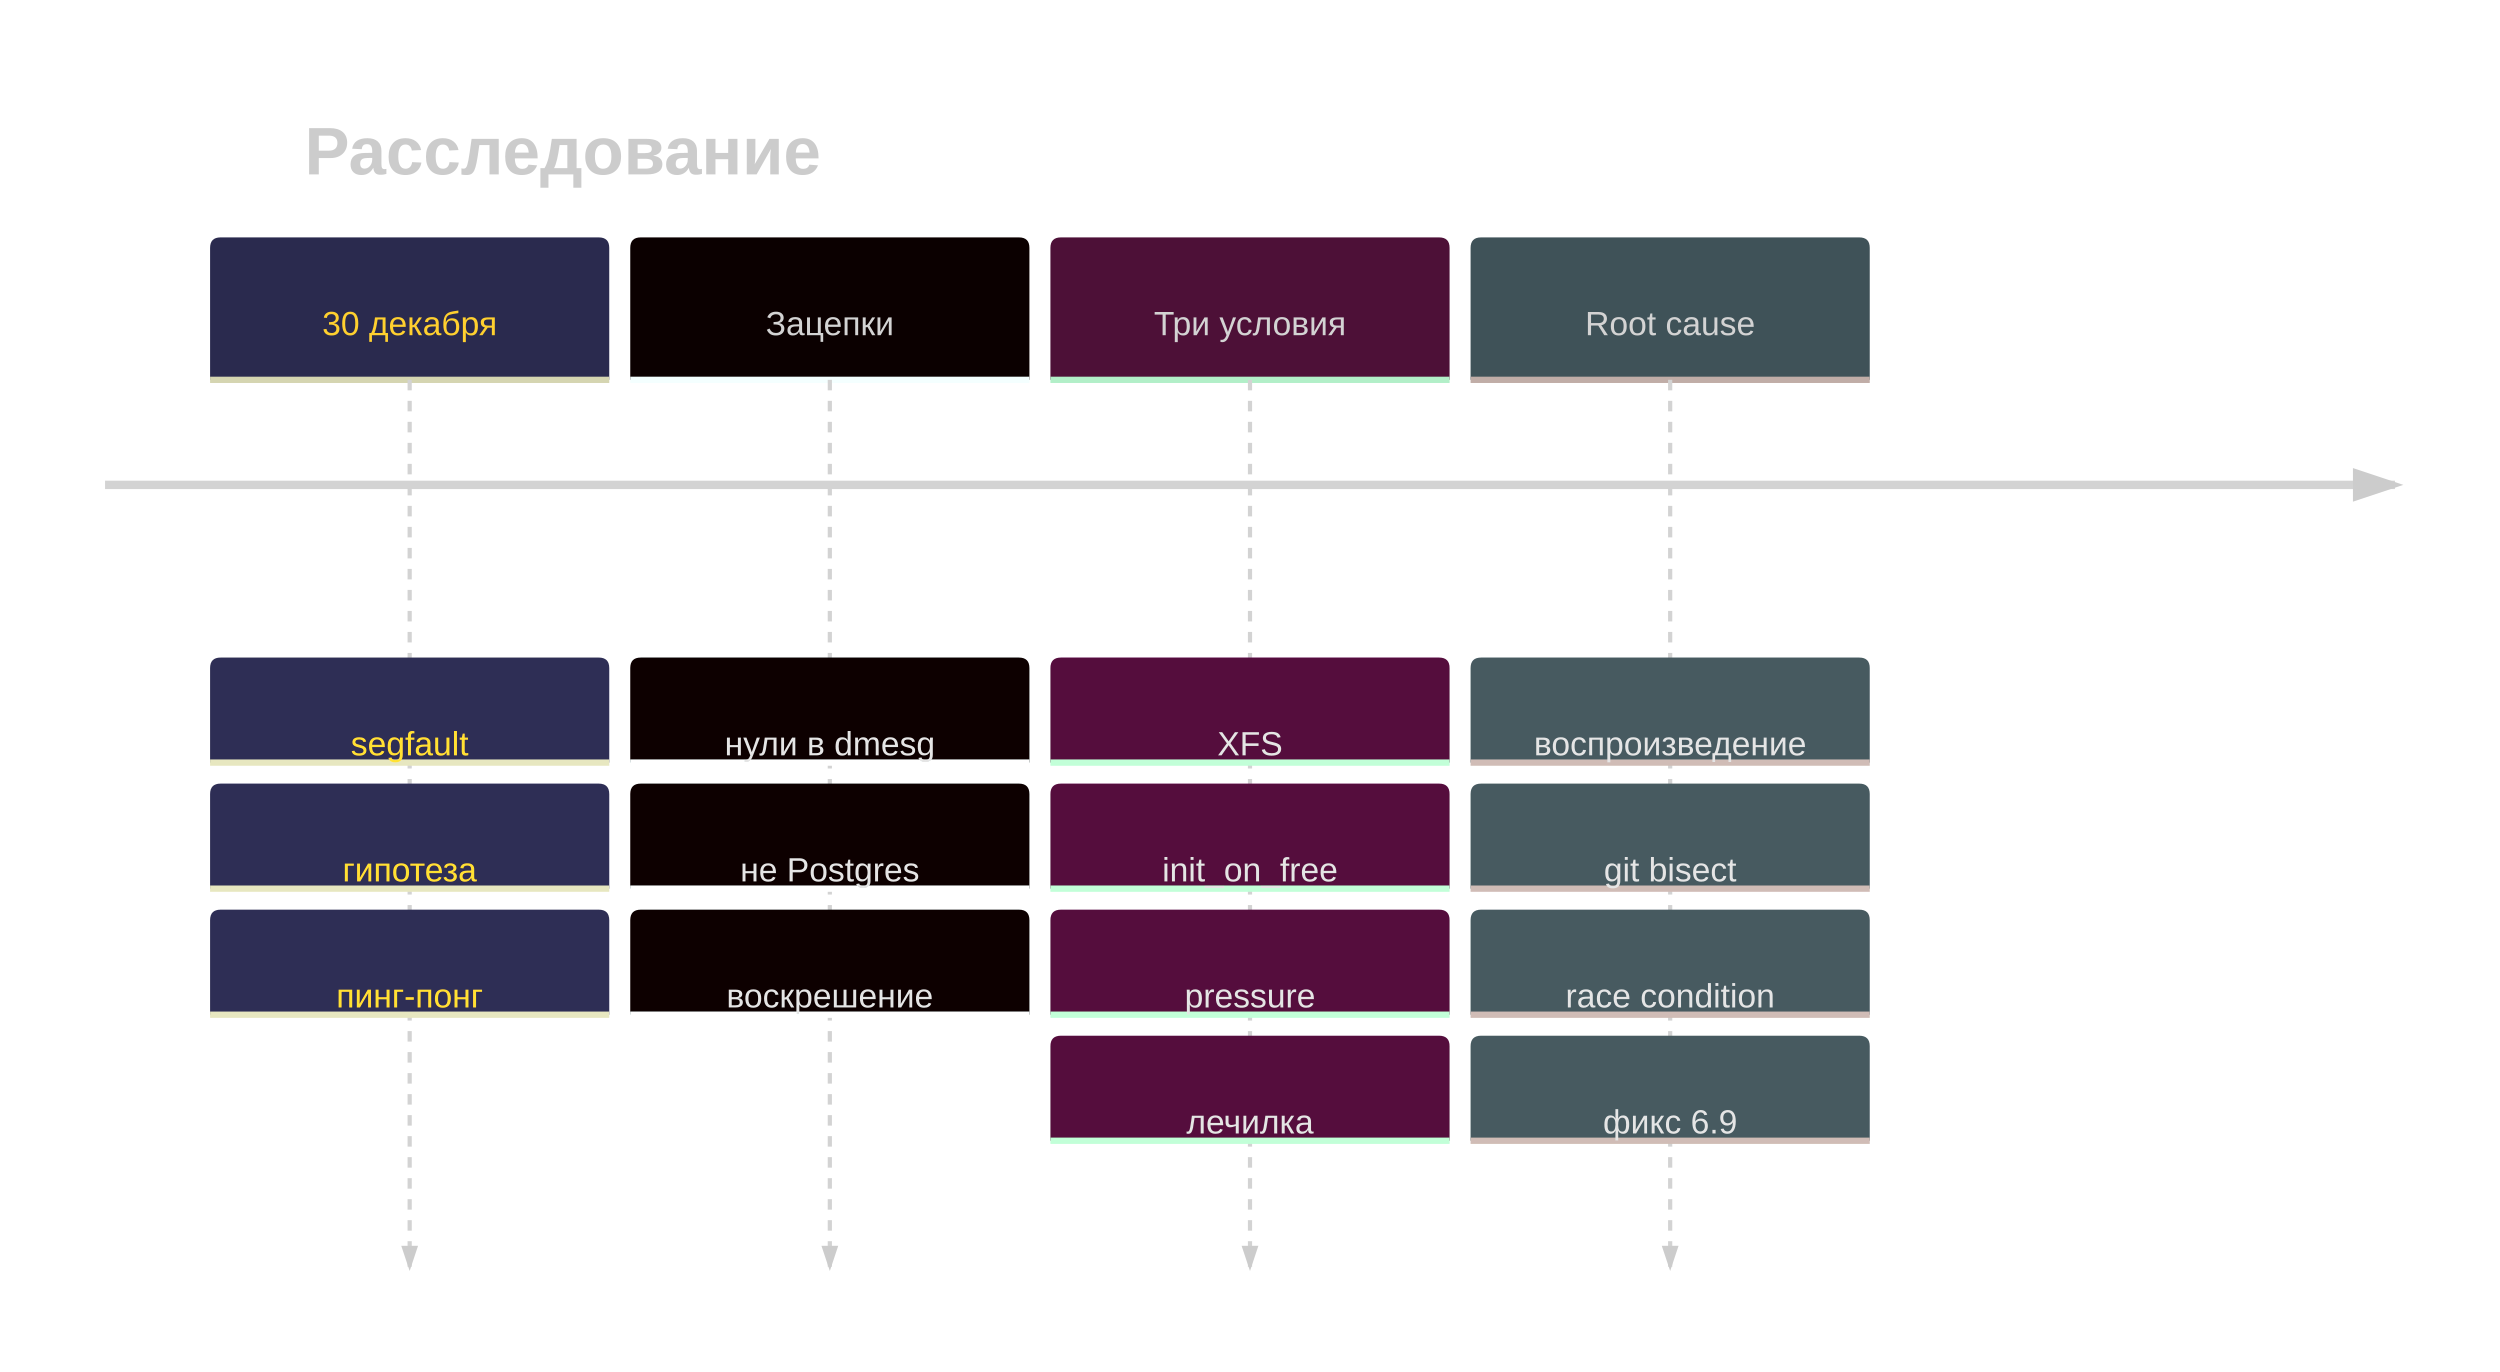
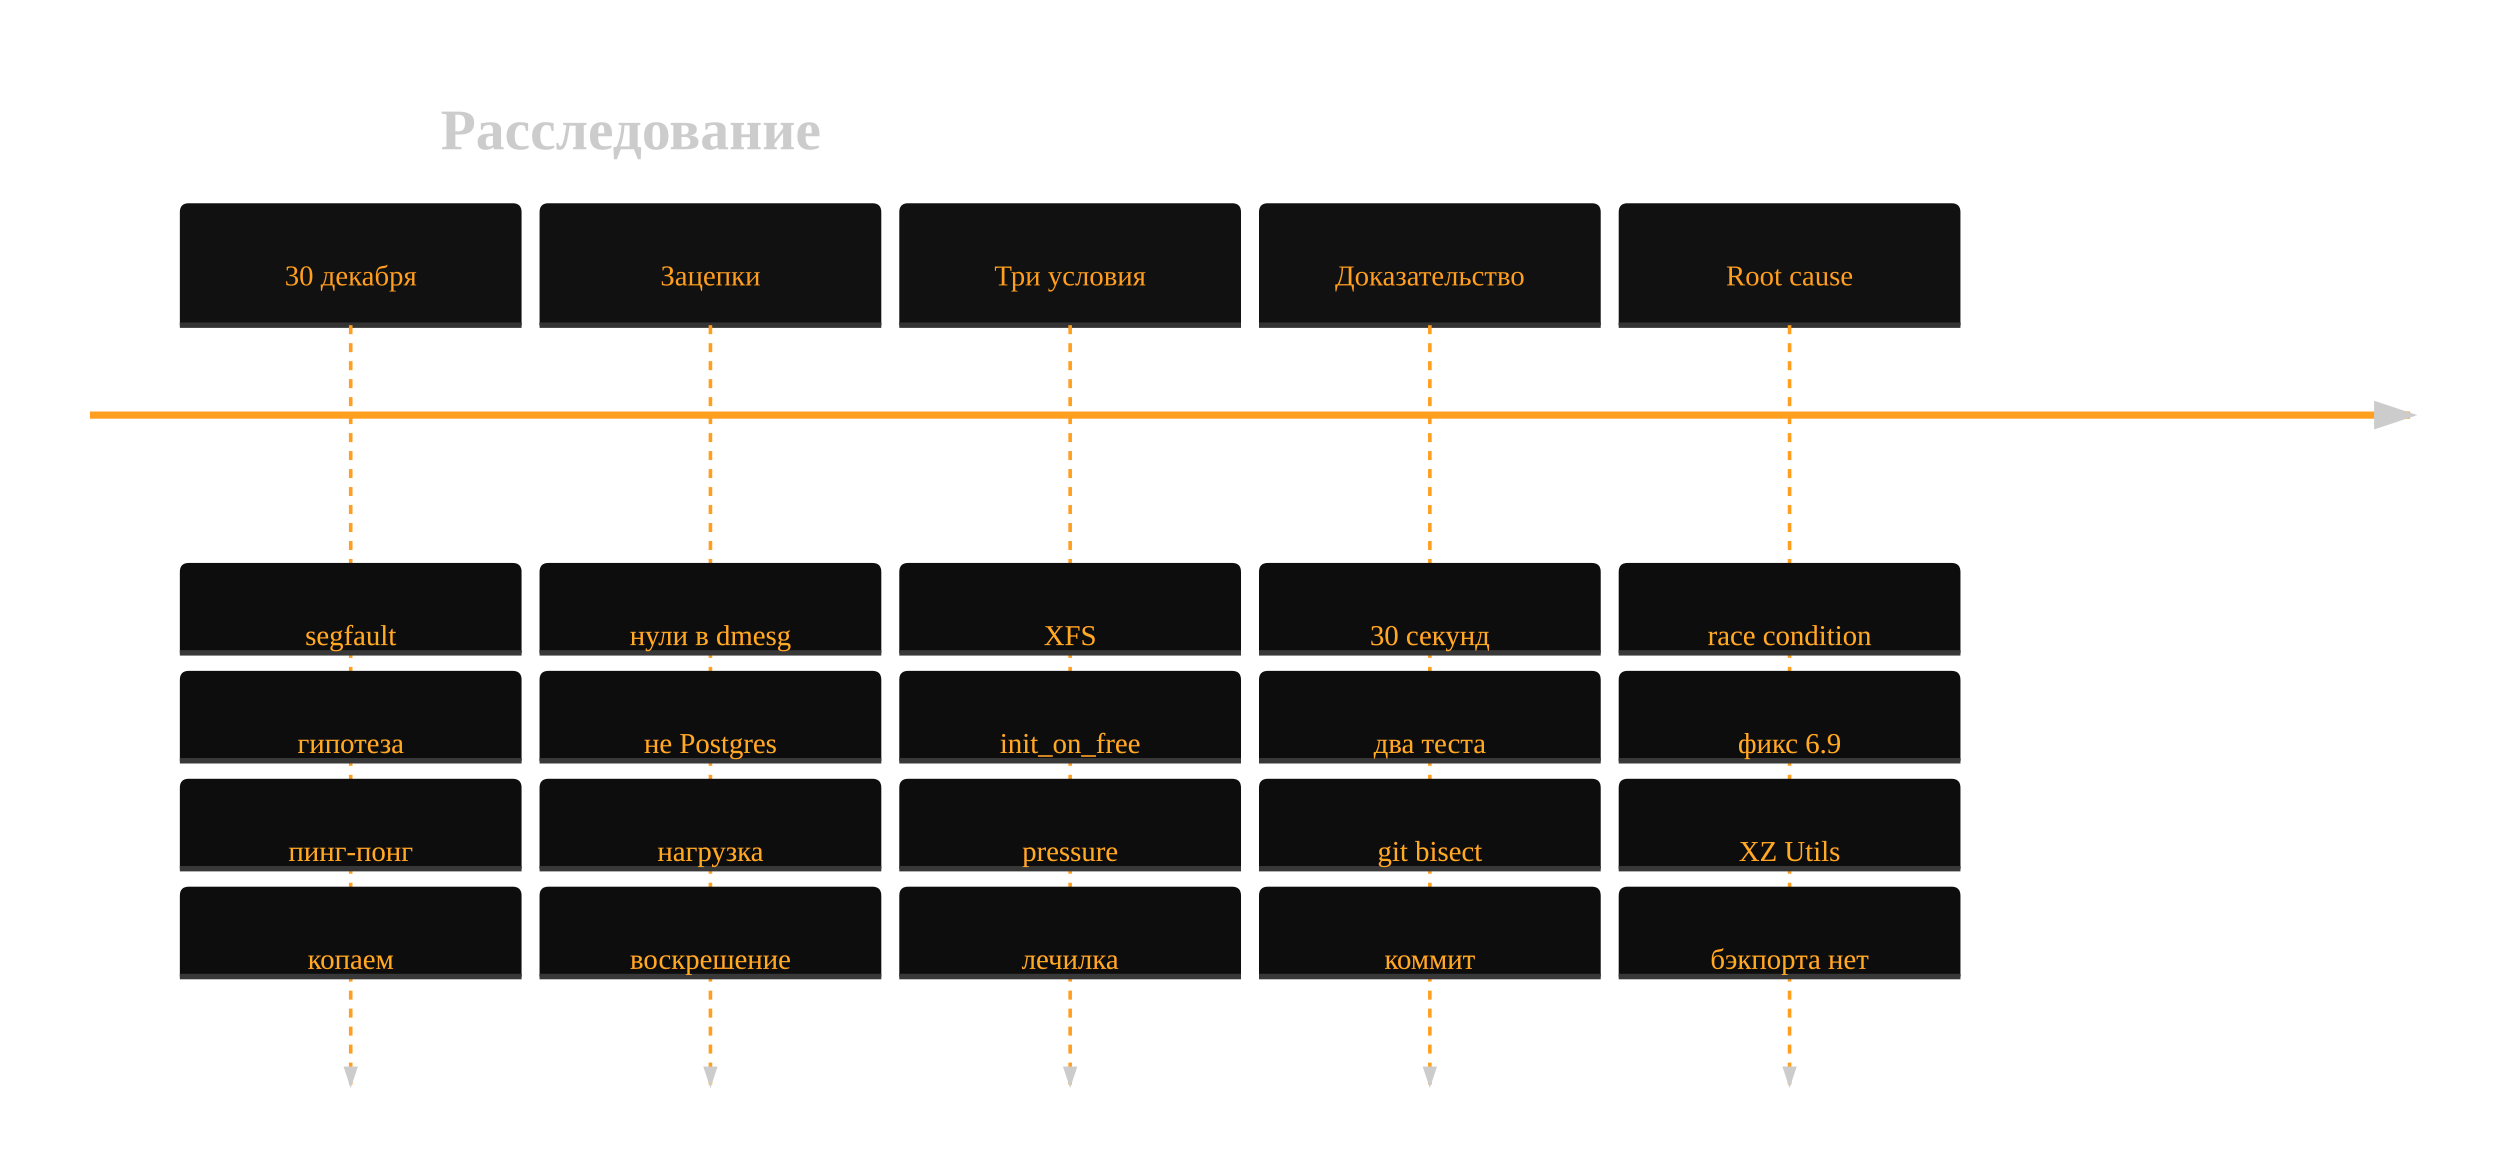
- <svg xmlns="http://www.w3.org/2000/svg" id="my-svg" width="100%" style="max-width: 1190px; background-color: transparent;" viewBox="100 -63 1190 653" role="graphics-document document" aria-roledescription="timeline">
-   <style>#my-svg{font-family:"trebuchet ms",verdana,arial,sans-serif;font-size:16px;fill:#ccc;}@keyframes edge-animation-frame{from{stroke-dashoffset:0;}}@keyframes dash{to{stroke-dashoffset:0;}}#my-svg .edge-animation-slow{stroke-dasharray:9,5!important;stroke-dashoffset:900;animation:dash 50s linear infinite;stroke-linecap:round;}#my-svg .edge-animation-fast{stroke-dasharray:9,5!important;stroke-dashoffset:900;animation:dash 20s linear infinite;stroke-linecap:round;}#my-svg .error-icon{fill:#a44141;}#my-svg .error-text{fill:#ddd;stroke:#ddd;}#my-svg .edge-thickness-normal{stroke-width:1px;}#my-svg .edge-thickness-thick{stroke-width:3.5px;}#my-svg .edge-pattern-solid{stroke-dasharray:0;}#my-svg .edge-thickness-invisible{stroke-width:0;fill:none;}#my-svg .edge-pattern-dashed{stroke-dasharray:3;}#my-svg .edge-pattern-dotted{stroke-dasharray:2;}#my-svg .marker{fill:lightgrey;stroke:lightgrey;}#my-svg .marker.cross{stroke:lightgrey;}#my-svg svg{font-family:"trebuchet ms",verdana,arial,sans-serif;font-size:16px;}#my-svg p{margin:0;}#my-svg .edge{stroke-width:3;}#my-svg .section--1 rect,#my-svg .section--1 path,#my-svg .section--1 circle,#my-svg .section--1 path{fill:#2a2a4e;}#my-svg .section--1 text{fill:#FFD02F;}#my-svg .node-icon--1{font-size:40px;color:#FFD02F;}#my-svg .section-edge--1{stroke:#2a2a4e;}#my-svg .edge-depth--1{stroke-width:17;}#my-svg .section--1 line{stroke:#d5d5b1;stroke-width:3;}#my-svg .lineWrapper line{stroke:#FFD02F;}#my-svg .disabled,#my-svg .disabled circle,#my-svg .disabled text{fill:lightgray;}#my-svg .disabled text{fill:#efefef;}#my-svg .section-0 rect,#my-svg .section-0 path,#my-svg .section-0 circle,#my-svg .section-0 path{fill:#0b0000;}#my-svg .section-0 text{fill:lightgrey;}#my-svg .node-icon-0{font-size:40px;color:lightgrey;}#my-svg .section-edge-0{stroke:#0b0000;}#my-svg .edge-depth-0{stroke-width:14;}#my-svg .section-0 line{stroke:#f4ffff;stroke-width:3;}#my-svg .lineWrapper line{stroke:lightgrey;}#my-svg .disabled,#my-svg .disabled circle,#my-svg .disabled text{fill:lightgray;}#my-svg .disabled text{fill:#efefef;}#my-svg .section-1 rect,#my-svg .section-1 path,#my-svg .section-1 circle,#my-svg .section-1 path{fill:#4d1037;}#my-svg .section-1 text{fill:lightgrey;}#my-svg .node-icon-1{font-size:40px;color:lightgrey;}#my-svg .section-edge-1{stroke:#4d1037;}#my-svg .edge-depth-1{stroke-width:11;}#my-svg .section-1 line{stroke:#b2efc8;stroke-width:3;}#my-svg .lineWrapper line{stroke:lightgrey;}#my-svg .disabled,#my-svg .disabled circle,#my-svg .disabled text{fill:lightgray;}#my-svg .disabled text{fill:#efefef;}#my-svg .section-2 rect,#my-svg .section-2 path,#my-svg .section-2 circle,#my-svg .section-2 path{fill:#3f5258;}#my-svg .section-2 text{fill:lightgrey;}#my-svg .node-icon-2{font-size:40px;color:lightgrey;}#my-svg .section-edge-2{stroke:#3f5258;}#my-svg .edge-depth-2{stroke-width:8;}#my-svg .section-2 line{stroke:#c0ada7;stroke-width:3;}#my-svg .lineWrapper line{stroke:lightgrey;}#my-svg .disabled,#my-svg .disabled circle,#my-svg .disabled text{fill:lightgray;}#my-svg .disabled text{fill:#efefef;}#my-svg .section-3 rect,#my-svg .section-3 path,#my-svg .section-3 circle,#my-svg .section-3 path{fill:#4f2f1b;}#my-svg .section-3 text{fill:lightgrey;}#my-svg .node-icon-3{font-size:40px;color:lightgrey;}#my-svg .section-edge-3{stroke:#4f2f1b;}#my-svg .edge-depth-3{stroke-width:5;}#my-svg .section-3 line{stroke:#b0d0e4;stroke-width:3;}#my-svg .lineWrapper line{stroke:lightgrey;}#my-svg .disabled,#my-svg .disabled circle,#my-svg .disabled text{fill:lightgray;}#my-svg .disabled text{fill:#efefef;}#my-svg .section-4 rect,#my-svg .section-4 path,#my-svg .section-4 circle,#my-svg .section-4 path{fill:#6e0a0a;}#my-svg .section-4 text{fill:lightgrey;}#my-svg .node-icon-4{font-size:40px;color:lightgrey;}#my-svg .section-edge-4{stroke:#6e0a0a;}#my-svg .edge-depth-4{stroke-width:2;}#my-svg .section-4 line{stroke:#91f5f5;stroke-width:3;}#my-svg .lineWrapper line{stroke:lightgrey;}#my-svg .disabled,#my-svg .disabled circle,#my-svg .disabled text{fill:lightgray;}#my-svg .disabled text{fill:#efefef;}#my-svg .section-5 rect,#my-svg .section-5 path,#my-svg .section-5 circle,#my-svg .section-5 path{fill:#3b0048;}#my-svg .section-5 text{fill:lightgrey;}#my-svg .node-icon-5{font-size:40px;color:lightgrey;}#my-svg .section-edge-5{stroke:#3b0048;}#my-svg .edge-depth-5{stroke-width:-1;}#my-svg .section-5 line{stroke:#c4ffb7;stroke-width:3;}#my-svg .lineWrapper line{stroke:lightgrey;}#my-svg .disabled,#my-svg .disabled circle,#my-svg .disabled text{fill:lightgray;}#my-svg .disabled text{fill:#efefef;}#my-svg .section-6 rect,#my-svg .section-6 path,#my-svg .section-6 circle,#my-svg .section-6 path{fill:#995a01;}#my-svg .section-6 text{fill:lightgrey;}#my-svg .node-icon-6{font-size:40px;color:lightgrey;}#my-svg .section-edge-6{stroke:#995a01;}#my-svg .edge-depth-6{stroke-width:-4;}#my-svg .section-6 line{stroke:#66a5fe;stroke-width:3;}#my-svg .lineWrapper line{stroke:lightgrey;}#my-svg .disabled,#my-svg .disabled circle,#my-svg .disabled text{fill:lightgray;}#my-svg .disabled text{fill:#efefef;}#my-svg .section-7 rect,#my-svg .section-7 path,#my-svg .section-7 circle,#my-svg .section-7 path{fill:#154706;}#my-svg .section-7 text{fill:lightgrey;}#my-svg .node-icon-7{font-size:40px;color:lightgrey;}#my-svg .section-edge-7{stroke:#154706;}#my-svg .edge-depth-7{stroke-width:-7;}#my-svg .section-7 line{stroke:#eab8f9;stroke-width:3;}#my-svg .lineWrapper line{stroke:lightgrey;}#my-svg .disabled,#my-svg .disabled circle,#my-svg .disabled text{fill:lightgray;}#my-svg .disabled text{fill:#efefef;}#my-svg .section-8 rect,#my-svg .section-8 path,#my-svg .section-8 circle,#my-svg .section-8 path{fill:#161722;}#my-svg .section-8 text{fill:lightgrey;}#my-svg .node-icon-8{font-size:40px;color:lightgrey;}#my-svg .section-edge-8{stroke:#161722;}#my-svg .edge-depth-8{stroke-width:-10;}#my-svg .section-8 line{stroke:#e9e8dd;stroke-width:3;}#my-svg .lineWrapper line{stroke:lightgrey;}#my-svg .disabled,#my-svg .disabled circle,#my-svg .disabled text{fill:lightgray;}#my-svg .disabled text{fill:#efefef;}#my-svg .section-9 rect,#my-svg .section-9 path,#my-svg .section-9 circle,#my-svg .section-9 path{fill:#00296f;}#my-svg .section-9 text{fill:lightgrey;}#my-svg .node-icon-9{font-size:40px;color:lightgrey;}#my-svg .section-edge-9{stroke:#00296f;}#my-svg .edge-depth-9{stroke-width:-13;}#my-svg .section-9 line{stroke:#ffd690;stroke-width:3;}#my-svg .lineWrapper line{stroke:lightgrey;}#my-svg .disabled,#my-svg .disabled circle,#my-svg .disabled text{fill:lightgray;}#my-svg .disabled text{fill:#efefef;}#my-svg .section-10 rect,#my-svg .section-10 path,#my-svg .section-10 circle,#my-svg .section-10 path{fill:#01629c;}#my-svg .section-10 text{fill:lightgrey;}#my-svg .node-icon-10{font-size:40px;color:lightgrey;}#my-svg .section-edge-10{stroke:#01629c;}#my-svg .edge-depth-10{stroke-width:-16;}#my-svg .section-10 line{stroke:#fe9d63;stroke-width:3;}#my-svg .lineWrapper line{stroke:lightgrey;}#my-svg .disabled,#my-svg .disabled circle,#my-svg .disabled text{fill:lightgray;}#my-svg .disabled text{fill:#efefef;}#my-svg .section-root rect,#my-svg .section-root path,#my-svg .section-root circle{fill:hsl(180, 1.587%, 48.353%);}#my-svg .section-root text{fill:#2c2c2c;}#my-svg .icon-container{height:100%;display:flex;justify-content:center;align-items:center;}#my-svg .edge{fill:none;}#my-svg .eventWrapper{filter:brightness(120%);}#my-svg :root{--mermaid-font-family:"trebuchet ms",verdana,arial,sans-serif;}</style>
+ <svg xmlns="http://www.w3.org/2000/svg" id="my-svg" width="100%" style="max-width: 1390px; background-color: transparent;" viewBox="100 -63 1390 653" role="graphics-document document" aria-roledescription="timeline">
+   <style>#my-svg{font-size:16px;fill:#ccc;}@keyframes edge-animation-frame{from{stroke-dashoffset:0;}}@keyframes dash{to{stroke-dashoffset:0;}}#my-svg .edge-animation-slow{stroke-dasharray:9,5!important;stroke-dashoffset:900;animation:dash 50s linear infinite;stroke-linecap:round;}#my-svg .edge-animation-fast{stroke-dasharray:9,5!important;stroke-dashoffset:900;animation:dash 20s linear infinite;stroke-linecap:round;}#my-svg .error-icon{fill:#a44141;}#my-svg .error-text{fill:#ddd;stroke:#ddd;}#my-svg .edge-thickness-normal{stroke-width:1px;}#my-svg .edge-thickness-thick{stroke-width:3.5px;}#my-svg .edge-pattern-solid{stroke-dasharray:0;}#my-svg .edge-thickness-invisible{stroke-width:0;fill:none;}#my-svg .edge-pattern-dashed{stroke-dasharray:3;}#my-svg .edge-pattern-dotted{stroke-dasharray:2;}#my-svg .marker{fill:#333;stroke:#333;}#my-svg .marker.cross{stroke:#333;}#my-svg svg{font-size:16px;}#my-svg p{margin:0;}#my-svg .edge{stroke-width:3;}#my-svg .section--1 rect,#my-svg .section--1 path,#my-svg .section--1 circle,#my-svg .section--1 path{fill:#111111;}#my-svg .section--1 text{fill:#ff9e1f;}#my-svg .node-icon--1{font-size:40px;color:#ff9e1f;}#my-svg .section-edge--1{stroke:#111111;}#my-svg .edge-depth--1{stroke-width:17;}#my-svg .section--1 line{stroke:#333;stroke-width:3;}#my-svg .lineWrapper line{stroke:#ff9e1f;}#my-svg .disabled,#my-svg .disabled circle,#my-svg .disabled text{fill:lightgray;}#my-svg .disabled text{fill:#efefef;}#my-svg .section-0 rect,#my-svg .section-0 path,#my-svg .section-0 circle,#my-svg .section-0 path{fill:#111111;}#my-svg .section-0 text{fill:#ff9e1f;}#my-svg .node-icon-0{font-size:40px;color:#ff9e1f;}#my-svg .section-edge-0{stroke:#111111;}#my-svg .edge-depth-0{stroke-width:14;}#my-svg .section-0 line{stroke:#333;stroke-width:3;}#my-svg .lineWrapper line{stroke:#ff9e1f;}#my-svg .disabled,#my-svg .disabled circle,#my-svg .disabled text{fill:lightgray;}#my-svg .disabled text{fill:#efefef;}#my-svg .section-1 rect,#my-svg .section-1 path,#my-svg .section-1 circle,#my-svg .section-1 path{fill:#111111;}#my-svg .section-1 text{fill:#ff9e1f;}#my-svg .node-icon-1{font-size:40px;color:#ff9e1f;}#my-svg .section-edge-1{stroke:#111111;}#my-svg .edge-depth-1{stroke-width:11;}#my-svg .section-1 line{stroke:#333;stroke-width:3;}#my-svg .lineWrapper line{stroke:#ff9e1f;}#my-svg .disabled,#my-svg .disabled circle,#my-svg .disabled text{fill:lightgray;}#my-svg .disabled text{fill:#efefef;}#my-svg .section-2 rect,#my-svg .section-2 path,#my-svg .section-2 circle,#my-svg .section-2 path{fill:#111111;}#my-svg .section-2 text{fill:#ff9e1f;}#my-svg .node-icon-2{font-size:40px;color:#ff9e1f;}#my-svg .section-edge-2{stroke:#111111;}#my-svg .edge-depth-2{stroke-width:8;}#my-svg .section-2 line{stroke:#333;stroke-width:3;}#my-svg .lineWrapper line{stroke:#ff9e1f;}#my-svg .disabled,#my-svg .disabled circle,#my-svg .disabled text{fill:lightgray;}#my-svg .disabled text{fill:#efefef;}#my-svg .section-3 rect,#my-svg .section-3 path,#my-svg .section-3 circle,#my-svg .section-3 path{fill:#111111;}#my-svg .section-3 text{fill:#ff9e1f;}#my-svg .node-icon-3{font-size:40px;color:#ff9e1f;}#my-svg .section-edge-3{stroke:#111111;}#my-svg .edge-depth-3{stroke-width:5;}#my-svg .section-3 line{stroke:#333;stroke-width:3;}#my-svg .lineWrapper line{stroke:#ff9e1f;}#my-svg .disabled,#my-svg .disabled circle,#my-svg .disabled text{fill:lightgray;}#my-svg .disabled text{fill:#efefef;}#my-svg .section-4 rect,#my-svg .section-4 path,#my-svg .section-4 circle,#my-svg .section-4 path{fill:#111111;}#my-svg .section-4 text{fill:#ff9e1f;}#my-svg .node-icon-4{font-size:40px;color:#ff9e1f;}#my-svg .section-edge-4{stroke:#111111;}#my-svg .edge-depth-4{stroke-width:2;}#my-svg .section-4 line{stroke:#333;stroke-width:3;}#my-svg .lineWrapper line{stroke:#ff9e1f;}#my-svg .disabled,#my-svg .disabled circle,#my-svg .disabled text{fill:lightgray;}#my-svg .disabled text{fill:#efefef;}#my-svg .section-5 rect,#my-svg .section-5 path,#my-svg .section-5 circle,#my-svg .section-5 path{fill:#111111;}#my-svg .section-5 text{fill:#ff9e1f;}#my-svg .node-icon-5{font-size:40px;color:#ff9e1f;}#my-svg .section-edge-5{stroke:#111111;}#my-svg .edge-depth-5{stroke-width:-1;}#my-svg .section-5 line{stroke:#333;stroke-width:3;}#my-svg .lineWrapper line{stroke:#ff9e1f;}#my-svg .disabled,#my-svg .disabled circle,#my-svg .disabled text{fill:lightgray;}#my-svg .disabled text{fill:#efefef;}#my-svg .section-6 rect,#my-svg .section-6 path,#my-svg .section-6 circle,#my-svg .section-6 path{fill:#111111;}#my-svg .section-6 text{fill:#ff9e1f;}#my-svg .node-icon-6{font-size:40px;color:#ff9e1f;}#my-svg .section-edge-6{stroke:#111111;}#my-svg .edge-depth-6{stroke-width:-4;}#my-svg .section-6 line{stroke:#333;stroke-width:3;}#my-svg .lineWrapper line{stroke:#ff9e1f;}#my-svg .disabled,#my-svg .disabled circle,#my-svg .disabled text{fill:lightgray;}#my-svg .disabled text{fill:#efefef;}#my-svg .section-7 rect,#my-svg .section-7 path,#my-svg .section-7 circle,#my-svg .section-7 path{fill:#111111;}#my-svg .section-7 text{fill:#ff9e1f;}#my-svg .node-icon-7{font-size:40px;color:#ff9e1f;}#my-svg .section-edge-7{stroke:#111111;}#my-svg .edge-depth-7{stroke-width:-7;}#my-svg .section-7 line{stroke:#333;stroke-width:3;}#my-svg .lineWrapper line{stroke:#ff9e1f;}#my-svg .disabled,#my-svg .disabled circle,#my-svg .disabled text{fill:lightgray;}#my-svg .disabled text{fill:#efefef;}#my-svg .section-8 rect,#my-svg .section-8 path,#my-svg .section-8 circle,#my-svg .section-8 path{fill:#111111;}#my-svg .section-8 text{fill:#ff9e1f;}#my-svg .node-icon-8{font-size:40px;color:#ff9e1f;}#my-svg .section-edge-8{stroke:#111111;}#my-svg .edge-depth-8{stroke-width:-10;}#my-svg .section-8 line{stroke:#333;stroke-width:3;}#my-svg .lineWrapper line{stroke:#ff9e1f;}#my-svg .disabled,#my-svg .disabled circle,#my-svg .disabled text{fill:lightgray;}#my-svg .disabled text{fill:#efefef;}#my-svg .section-9 rect,#my-svg .section-9 path,#my-svg .section-9 circle,#my-svg .section-9 path{fill:#111111;}#my-svg .section-9 text{fill:#ff9e1f;}#my-svg .node-icon-9{font-size:40px;color:#ff9e1f;}#my-svg .section-edge-9{stroke:#111111;}#my-svg .edge-depth-9{stroke-width:-13;}#my-svg .section-9 line{stroke:#333;stroke-width:3;}#my-svg .lineWrapper line{stroke:#ff9e1f;}#my-svg .disabled,#my-svg .disabled circle,#my-svg .disabled text{fill:lightgray;}#my-svg .disabled text{fill:#efefef;}#my-svg .section-10 rect,#my-svg .section-10 path,#my-svg .section-10 circle,#my-svg .section-10 path{fill:#111111;}#my-svg .section-10 text{fill:#ff9e1f;}#my-svg .node-icon-10{font-size:40px;color:#ff9e1f;}#my-svg .section-edge-10{stroke:#111111;}#my-svg .edge-depth-10{stroke-width:-16;}#my-svg .section-10 line{stroke:#333;stroke-width:3;}#my-svg .lineWrapper line{stroke:#ff9e1f;}#my-svg .disabled,#my-svg .disabled circle,#my-svg .disabled text{fill:lightgray;}#my-svg .disabled text{fill:#efefef;}#my-svg .section-root rect,#my-svg .section-root path,#my-svg .section-root circle{fill:hsl(180, 1.587%, 48.353%);}#my-svg .section-root text{fill:#2c2c2c;}#my-svg .icon-container{height:100%;display:flex;justify-content:center;align-items:center;}#my-svg .edge{fill:none;}#my-svg .eventWrapper{filter:brightness(120%);}#my-svg :root{--mermaid-font-family:"trebuchet ms",verdana,arial,sans-serif;}</style>
  <g />
  <g />
  <defs>
    <marker id="arrowhead" refX="5" refY="2" markerWidth="6" markerHeight="4" orient="auto">
      <path d="M 0,0 V 4 L6,2 Z" />
    </marker>
  </defs>
  <g class="taskWrapper" transform="translate(200, 50)">
    <g class="timeline-node section--1">
      <g>
        <path id="node-undefined" class="node-bkg node-undefined" d="M0 62.8 v-57.8 q0,-5 5,-5 h180 q5,0 5,5 v62.8 H0 Z" />
        <line class="node-line--1" x1="0" y1="67.8" x2="190" y2="67.8" />
      </g>
      <g transform="translate(95, 10)">
        <text dy="1em" alignment-baseline="middle" dominant-baseline="middle" text-anchor="middle">
          <tspan x="0" dy="1em">30   декабря</tspan>
        </text>
      </g>
    </g>
  </g>
  <g class="lineWrapper">
    <line x1="295" y1="117.8" x2="295" y2="540" stroke-width="2" stroke="black" marker-end="url(#arrowhead)" stroke-dasharray="5,5" />
  </g>
  <g class="eventWrapper" transform="translate(200, 250)">
    <g class="timeline-node section--1">
      <g>
        <path id="node-undefined" class="node-bkg node-undefined" d="M0 45 v-40 q0,-5 5,-5 h180 q5,0 5,5 v45 H0 Z" />
        <line class="node-line--1" x1="0" y1="50" x2="190" y2="50" />
      </g>
      <g transform="translate(95, 10)">
        <text dy="1em" alignment-baseline="middle" dominant-baseline="middle" text-anchor="middle">
          <tspan x="0" dy="1em">segfault</tspan>
        </text>
      </g>
    </g>
  </g>
  <g class="eventWrapper" transform="translate(200, 310)">
    <g class="timeline-node section--1">
      <g>
        <path id="node-undefined" class="node-bkg node-undefined" d="M0 45 v-40 q0,-5 5,-5 h180 q5,0 5,5 v45 H0 Z" />
        <line class="node-line--1" x1="0" y1="50" x2="190" y2="50" />
      </g>
      <g transform="translate(95, 10)">
        <text dy="1em" alignment-baseline="middle" dominant-baseline="middle" text-anchor="middle">
          <tspan x="0" dy="1em">гипотеза</tspan>
        </text>
      </g>
    </g>
  </g>
  <g class="eventWrapper" transform="translate(200, 370)">
    <g class="timeline-node section--1">
      <g>
        <path id="node-undefined" class="node-bkg node-undefined" d="M0 45 v-40 q0,-5 5,-5 h180 q5,0 5,5 v45 H0 Z" />
        <line class="node-line--1" x1="0" y1="50" x2="190" y2="50" />
      </g>
      <g transform="translate(95, 10)">
        <text dy="1em" alignment-baseline="middle" dominant-baseline="middle" text-anchor="middle">
          <tspan x="0" dy="1em">пинг-понг</tspan>
        </text>
      </g>
    </g>
  </g>
+   <g class="eventWrapper" transform="translate(200, 430)">
+     <g class="timeline-node section--1">
+       <g>
+         <path id="node-undefined" class="node-bkg node-undefined" d="M0 45 v-40 q0,-5 5,-5 h180 q5,0 5,5 v45 H0 Z" />
+         <line class="node-line--1" x1="0" y1="50" x2="190" y2="50" />
+       </g>
+       <g transform="translate(95, 10)">
+         <text dy="1em" alignment-baseline="middle" dominant-baseline="middle" text-anchor="middle">
+           <tspan x="0" dy="1em">копаем</tspan>
+         </text>
+       </g>
+     </g>
+   </g>
  <g class="taskWrapper" transform="translate(400, 50)">
    <g class="timeline-node section-0">
      <g>
        <path id="node-undefined" class="node-bkg node-undefined" d="M0 62.8 v-57.8 q0,-5 5,-5 h180 q5,0 5,5 v62.8 H0 Z" />
        <line class="node-line-0" x1="0" y1="67.8" x2="190" y2="67.8" />
      </g>
      <g transform="translate(95, 10)">
        <text dy="1em" alignment-baseline="middle" dominant-baseline="middle" text-anchor="middle">
          <tspan x="0" dy="1em">Зацепки</tspan>
        </text>
      </g>
    </g>
  </g>
  <g class="lineWrapper">
    <line x1="495" y1="117.8" x2="495" y2="540" stroke-width="2" stroke="black" marker-end="url(#arrowhead)" stroke-dasharray="5,5" />
  </g>
  <g class="eventWrapper" transform="translate(400, 250)">
    <g class="timeline-node section-0">
      <g>
        <path id="node-undefined" class="node-bkg node-undefined" d="M0 45 v-40 q0,-5 5,-5 h180 q5,0 5,5 v45 H0 Z" />
        <line class="node-line-0" x1="0" y1="50" x2="190" y2="50" />
      </g>
      <g transform="translate(95, 10)">
        <text dy="1em" alignment-baseline="middle" dominant-baseline="middle" text-anchor="middle">
          <tspan x="0" dy="1em">нули   в   dmesg</tspan>
        </text>
      </g>
    </g>
  </g>
  <g class="eventWrapper" transform="translate(400, 310)">
    <g class="timeline-node section-0">
      <g>
        <path id="node-undefined" class="node-bkg node-undefined" d="M0 45 v-40 q0,-5 5,-5 h180 q5,0 5,5 v45 H0 Z" />
        <line class="node-line-0" x1="0" y1="50" x2="190" y2="50" />
      </g>
      <g transform="translate(95, 10)">
        <text dy="1em" alignment-baseline="middle" dominant-baseline="middle" text-anchor="middle">
          <tspan x="0" dy="1em">не   Postgres</tspan>
        </text>
      </g>
    </g>
  </g>
  <g class="eventWrapper" transform="translate(400, 370)">
    <g class="timeline-node section-0">
      <g>
        <path id="node-undefined" class="node-bkg node-undefined" d="M0 45 v-40 q0,-5 5,-5 h180 q5,0 5,5 v45 H0 Z" />
        <line class="node-line-0" x1="0" y1="50" x2="190" y2="50" />
      </g>
      <g transform="translate(95, 10)">
        <text dy="1em" alignment-baseline="middle" dominant-baseline="middle" text-anchor="middle">
+           <tspan x="0" dy="1em">нагрузка</tspan>
+         </text>
+       </g>
+     </g>
+   </g>
+   <g class="eventWrapper" transform="translate(400, 430)">
+     <g class="timeline-node section-0">
+       <g>
+         <path id="node-undefined" class="node-bkg node-undefined" d="M0 45 v-40 q0,-5 5,-5 h180 q5,0 5,5 v45 H0 Z" />
+         <line class="node-line-0" x1="0" y1="50" x2="190" y2="50" />
+       </g>
+       <g transform="translate(95, 10)">
+         <text dy="1em" alignment-baseline="middle" dominant-baseline="middle" text-anchor="middle">
          <tspan x="0" dy="1em">воскрешение</tspan>
        </text>
      </g>
    </g>
  </g>
  <g class="taskWrapper" transform="translate(600, 50)">
    <g class="timeline-node section-1">
      <g>
        <path id="node-undefined" class="node-bkg node-undefined" d="M0 62.8 v-57.8 q0,-5 5,-5 h180 q5,0 5,5 v62.8 H0 Z" />
        <line class="node-line-1" x1="0" y1="67.8" x2="190" y2="67.8" />
      </g>
      <g transform="translate(95, 10)">
        <text dy="1em" alignment-baseline="middle" dominant-baseline="middle" text-anchor="middle">
          <tspan x="0" dy="1em">Три   условия</tspan>
        </text>
      </g>
    </g>
  </g>
  <g class="lineWrapper">
    <line x1="695" y1="117.8" x2="695" y2="540" stroke-width="2" stroke="black" marker-end="url(#arrowhead)" stroke-dasharray="5,5" />
  </g>
  <g class="eventWrapper" transform="translate(600, 250)">
    <g class="timeline-node section-1">
      <g>
        <path id="node-undefined" class="node-bkg node-undefined" d="M0 45 v-40 q0,-5 5,-5 h180 q5,0 5,5 v45 H0 Z" />
        <line class="node-line-1" x1="0" y1="50" x2="190" y2="50" />
      </g>
      <g transform="translate(95, 10)">
        <text dy="1em" alignment-baseline="middle" dominant-baseline="middle" text-anchor="middle">
          <tspan x="0" dy="1em">XFS</tspan>
        </text>
      </g>
    </g>
  </g>
  <g class="eventWrapper" transform="translate(600, 310)">
    <g class="timeline-node section-1">
      <g>
        <path id="node-undefined" class="node-bkg node-undefined" d="M0 45 v-40 q0,-5 5,-5 h180 q5,0 5,5 v45 H0 Z" />
        <line class="node-line-1" x1="0" y1="50" x2="190" y2="50" />
      </g>
      <g transform="translate(95, 10)">
        <text dy="1em" alignment-baseline="middle" dominant-baseline="middle" text-anchor="middle">
          <tspan x="0" dy="1em">init_on_free</tspan>
        </text>
      </g>
    </g>
  </g>
  <g class="eventWrapper" transform="translate(600, 370)">
    <g class="timeline-node section-1">
      <g>
        <path id="node-undefined" class="node-bkg node-undefined" d="M0 45 v-40 q0,-5 5,-5 h180 q5,0 5,5 v45 H0 Z" />
        <line class="node-line-1" x1="0" y1="50" x2="190" y2="50" />
      </g>
      <g transform="translate(95, 10)">
        <text dy="1em" alignment-baseline="middle" dominant-baseline="middle" text-anchor="middle">
          <tspan x="0" dy="1em">pressure</tspan>
        </text>
      </g>
    </g>
  </g>
  <g class="eventWrapper" transform="translate(600, 430)">
    <g class="timeline-node section-1">
      <g>
        <path id="node-undefined" class="node-bkg node-undefined" d="M0 45 v-40 q0,-5 5,-5 h180 q5,0 5,5 v45 H0 Z" />
        <line class="node-line-1" x1="0" y1="50" x2="190" y2="50" />
      </g>
      <g transform="translate(95, 10)">
        <text dy="1em" alignment-baseline="middle" dominant-baseline="middle" text-anchor="middle">
          <tspan x="0" dy="1em">лечилка</tspan>
        </text>
      </g>
    </g>
  </g>
  <g class="taskWrapper" transform="translate(800, 50)">
    <g class="timeline-node section-2">
      <g>
        <path id="node-undefined" class="node-bkg node-undefined" d="M0 62.8 v-57.8 q0,-5 5,-5 h180 q5,0 5,5 v62.8 H0 Z" />
        <line class="node-line-2" x1="0" y1="67.8" x2="190" y2="67.8" />
      </g>
      <g transform="translate(95, 10)">
        <text dy="1em" alignment-baseline="middle" dominant-baseline="middle" text-anchor="middle">
+           <tspan x="0" dy="1em">Доказательство</tspan>
+         </text>
+       </g>
+     </g>
+   </g>
+   <g class="lineWrapper">
+     <line x1="895" y1="117.8" x2="895" y2="540" stroke-width="2" stroke="black" marker-end="url(#arrowhead)" stroke-dasharray="5,5" />
+   </g>
+   <g class="eventWrapper" transform="translate(800, 250)">
+     <g class="timeline-node section-2">
+       <g>
+         <path id="node-undefined" class="node-bkg node-undefined" d="M0 45 v-40 q0,-5 5,-5 h180 q5,0 5,5 v45 H0 Z" />
+         <line class="node-line-2" x1="0" y1="50" x2="190" y2="50" />
+       </g>
+       <g transform="translate(95, 10)">
+         <text dy="1em" alignment-baseline="middle" dominant-baseline="middle" text-anchor="middle">
+           <tspan x="0" dy="1em">30   секунд</tspan>
+         </text>
+       </g>
+     </g>
+   </g>
+   <g class="eventWrapper" transform="translate(800, 310)">
+     <g class="timeline-node section-2">
+       <g>
+         <path id="node-undefined" class="node-bkg node-undefined" d="M0 45 v-40 q0,-5 5,-5 h180 q5,0 5,5 v45 H0 Z" />
+         <line class="node-line-2" x1="0" y1="50" x2="190" y2="50" />
+       </g>
+       <g transform="translate(95, 10)">
+         <text dy="1em" alignment-baseline="middle" dominant-baseline="middle" text-anchor="middle">
+           <tspan x="0" dy="1em">два   теста</tspan>
+         </text>
+       </g>
+     </g>
+   </g>
+   <g class="eventWrapper" transform="translate(800, 370)">
+     <g class="timeline-node section-2">
+       <g>
+         <path id="node-undefined" class="node-bkg node-undefined" d="M0 45 v-40 q0,-5 5,-5 h180 q5,0 5,5 v45 H0 Z" />
+         <line class="node-line-2" x1="0" y1="50" x2="190" y2="50" />
+       </g>
+       <g transform="translate(95, 10)">
+         <text dy="1em" alignment-baseline="middle" dominant-baseline="middle" text-anchor="middle">
+           <tspan x="0" dy="1em">git   bisect</tspan>
+         </text>
+       </g>
+     </g>
+   </g>
+   <g class="eventWrapper" transform="translate(800, 430)">
+     <g class="timeline-node section-2">
+       <g>
+         <path id="node-undefined" class="node-bkg node-undefined" d="M0 45 v-40 q0,-5 5,-5 h180 q5,0 5,5 v45 H0 Z" />
+         <line class="node-line-2" x1="0" y1="50" x2="190" y2="50" />
+       </g>
+       <g transform="translate(95, 10)">
+         <text dy="1em" alignment-baseline="middle" dominant-baseline="middle" text-anchor="middle">
+           <tspan x="0" dy="1em">коммит</tspan>
+         </text>
+       </g>
+     </g>
+   </g>
+   <g class="taskWrapper" transform="translate(1000, 50)">
+     <g class="timeline-node section-3">
+       <g>
+         <path id="node-undefined" class="node-bkg node-undefined" d="M0 62.8 v-57.8 q0,-5 5,-5 h180 q5,0 5,5 v62.8 H0 Z" />
+         <line class="node-line-3" x1="0" y1="67.8" x2="190" y2="67.8" />
+       </g>
+       <g transform="translate(95, 10)">
+         <text dy="1em" alignment-baseline="middle" dominant-baseline="middle" text-anchor="middle">
          <tspan x="0" dy="1em">Root   cause</tspan>
        </text>
      </g>
    </g>
  </g>
  <g class="lineWrapper">
-     <line x1="895" y1="117.8" x2="895" y2="540" stroke-width="2" stroke="black" marker-end="url(#arrowhead)" stroke-dasharray="5,5" />
-   </g>
-   <g class="eventWrapper" transform="translate(800, 250)">
-     <g class="timeline-node section-2">
-       <g>
-         <path id="node-undefined" class="node-bkg node-undefined" d="M0 45 v-40 q0,-5 5,-5 h180 q5,0 5,5 v45 H0 Z" />
-         <line class="node-line-2" x1="0" y1="50" x2="190" y2="50" />
-       </g>
-       <g transform="translate(95, 10)">
-         <text dy="1em" alignment-baseline="middle" dominant-baseline="middle" text-anchor="middle">
-           <tspan x="0" dy="1em">воспроизведение</tspan>
-         </text>
-       </g>
-     </g>
-   </g>
-   <g class="eventWrapper" transform="translate(800, 310)">
-     <g class="timeline-node section-2">
-       <g>
-         <path id="node-undefined" class="node-bkg node-undefined" d="M0 45 v-40 q0,-5 5,-5 h180 q5,0 5,5 v45 H0 Z" />
-         <line class="node-line-2" x1="0" y1="50" x2="190" y2="50" />
-       </g>
-       <g transform="translate(95, 10)">
-         <text dy="1em" alignment-baseline="middle" dominant-baseline="middle" text-anchor="middle">
-           <tspan x="0" dy="1em">git   bisect</tspan>
-         </text>
-       </g>
-     </g>
-   </g>
-   <g class="eventWrapper" transform="translate(800, 370)">
-     <g class="timeline-node section-2">
-       <g>
-         <path id="node-undefined" class="node-bkg node-undefined" d="M0 45 v-40 q0,-5 5,-5 h180 q5,0 5,5 v45 H0 Z" />
-         <line class="node-line-2" x1="0" y1="50" x2="190" y2="50" />
+     <line x1="1095" y1="117.8" x2="1095" y2="540" stroke-width="2" stroke="black" marker-end="url(#arrowhead)" stroke-dasharray="5,5" />
+   </g>
+   <g class="eventWrapper" transform="translate(1000, 250)">
+     <g class="timeline-node section-3">
+       <g>
+         <path id="node-undefined" class="node-bkg node-undefined" d="M0 45 v-40 q0,-5 5,-5 h180 q5,0 5,5 v45 H0 Z" />
+         <line class="node-line-3" x1="0" y1="50" x2="190" y2="50" />
      </g>
      <g transform="translate(95, 10)">
        <text dy="1em" alignment-baseline="middle" dominant-baseline="middle" text-anchor="middle">
          <tspan x="0" dy="1em">race   condition</tspan>
        </text>
      </g>
    </g>
  </g>
-   <g class="eventWrapper" transform="translate(800, 430)">
-     <g class="timeline-node section-2">
-       <g>
-         <path id="node-undefined" class="node-bkg node-undefined" d="M0 45 v-40 q0,-5 5,-5 h180 q5,0 5,5 v45 H0 Z" />
-         <line class="node-line-2" x1="0" y1="50" x2="190" y2="50" />
+   <g class="eventWrapper" transform="translate(1000, 310)">
+     <g class="timeline-node section-3">
+       <g>
+         <path id="node-undefined" class="node-bkg node-undefined" d="M0 45 v-40 q0,-5 5,-5 h180 q5,0 5,5 v45 H0 Z" />
+         <line class="node-line-3" x1="0" y1="50" x2="190" y2="50" />
      </g>
      <g transform="translate(95, 10)">
        <text dy="1em" alignment-baseline="middle" dominant-baseline="middle" text-anchor="middle">
          <tspan x="0" dy="1em">фикс   6.9</tspan>
        </text>
      </g>
    </g>
  </g>
-   <text x="245" font-size="4ex" font-weight="bold" y="20">Расследование</text>
-   <g class="lineWrapper">
-     <line x1="150" y1="167.8" x2="1240" y2="167.8" stroke-width="4" stroke="black" marker-end="url(#arrowhead)" />
+   <g class="eventWrapper" transform="translate(1000, 370)">
+     <g class="timeline-node section-3">
+       <g>
+         <path id="node-undefined" class="node-bkg node-undefined" d="M0 45 v-40 q0,-5 5,-5 h180 q5,0 5,5 v45 H0 Z" />
+         <line class="node-line-3" x1="0" y1="50" x2="190" y2="50" />
+       </g>
+       <g transform="translate(95, 10)">
+         <text dy="1em" alignment-baseline="middle" dominant-baseline="middle" text-anchor="middle">
+           <tspan x="0" dy="1em">XZ   Utils</tspan>
+         </text>
+       </g>
+     </g>
+   </g>
+   <g class="eventWrapper" transform="translate(1000, 430)">
+     <g class="timeline-node section-3">
+       <g>
+         <path id="node-undefined" class="node-bkg node-undefined" d="M0 45 v-40 q0,-5 5,-5 h180 q5,0 5,5 v45 H0 Z" />
+         <line class="node-line-3" x1="0" y1="50" x2="190" y2="50" />
+       </g>
+       <g transform="translate(95, 10)">
+         <text dy="1em" alignment-baseline="middle" dominant-baseline="middle" text-anchor="middle">
+           <tspan x="0" dy="1em">бэкпорта   нет</tspan>
+         </text>
+       </g>
+     </g>
+   </g>
+   <text x="345" font-size="4ex" font-weight="bold" y="20">Расследование</text>
+   <g class="lineWrapper">
+     <line x1="150" y1="167.8" x2="1440" y2="167.8" stroke-width="4" stroke="black" marker-end="url(#arrowhead)" />
  </g>
</svg>
